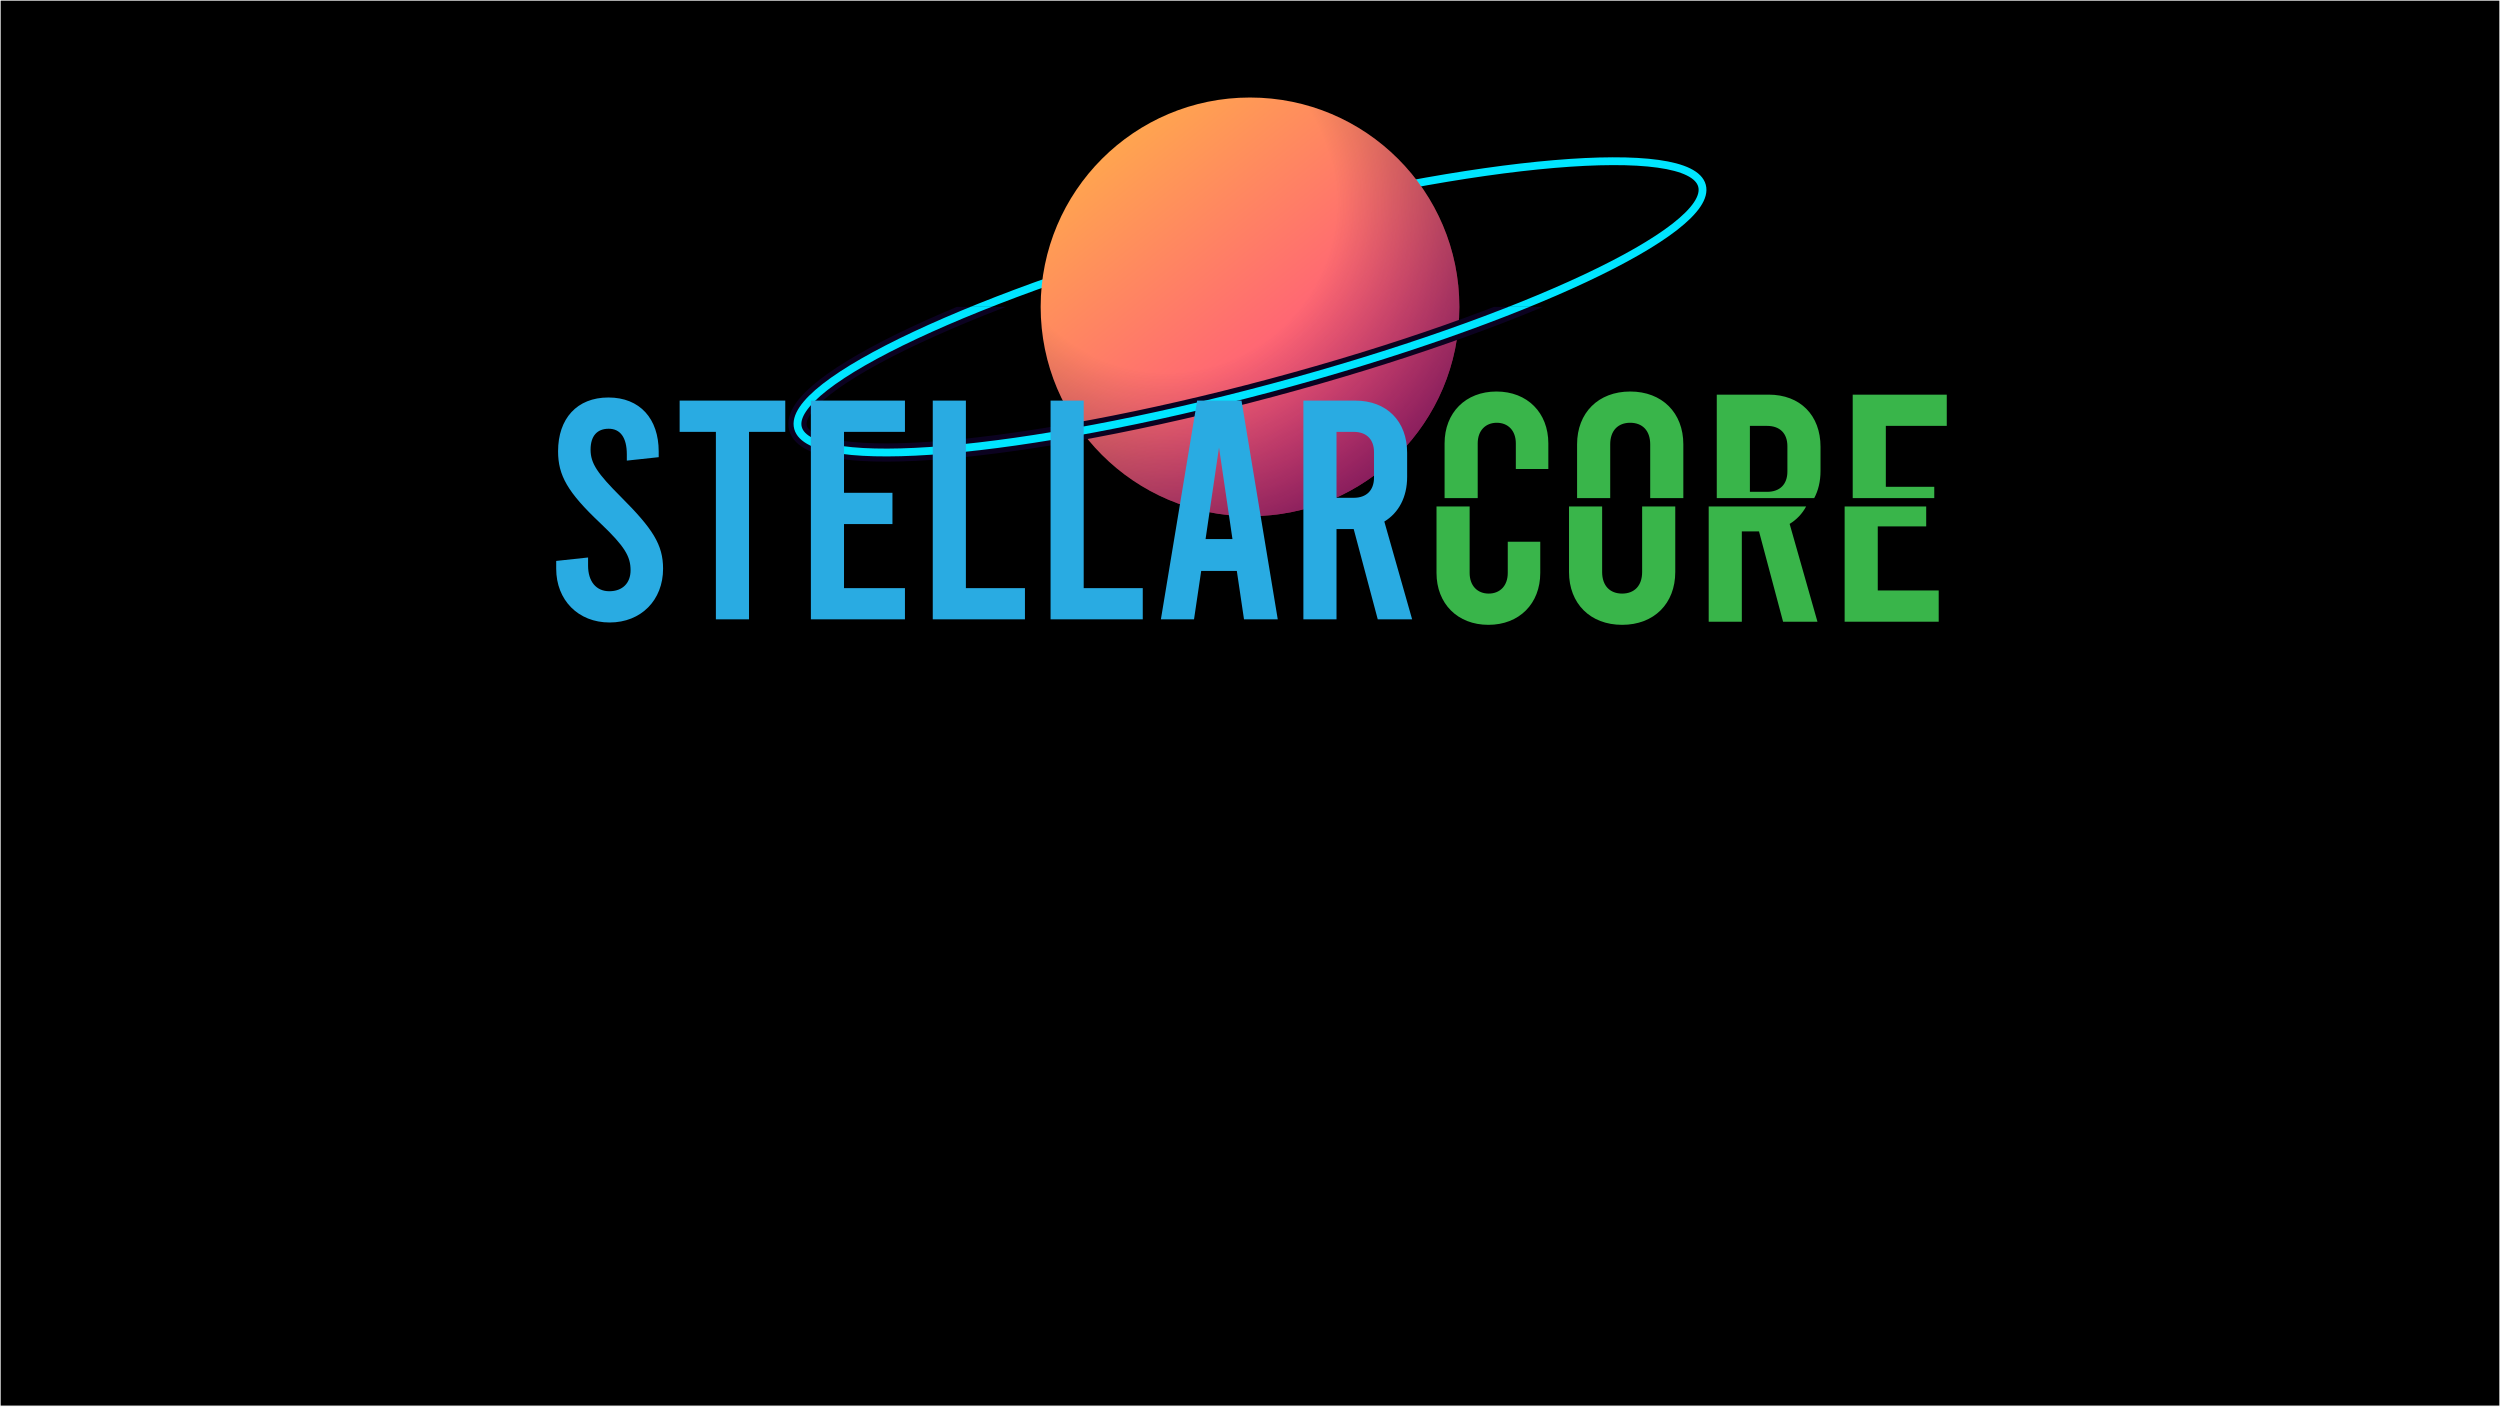
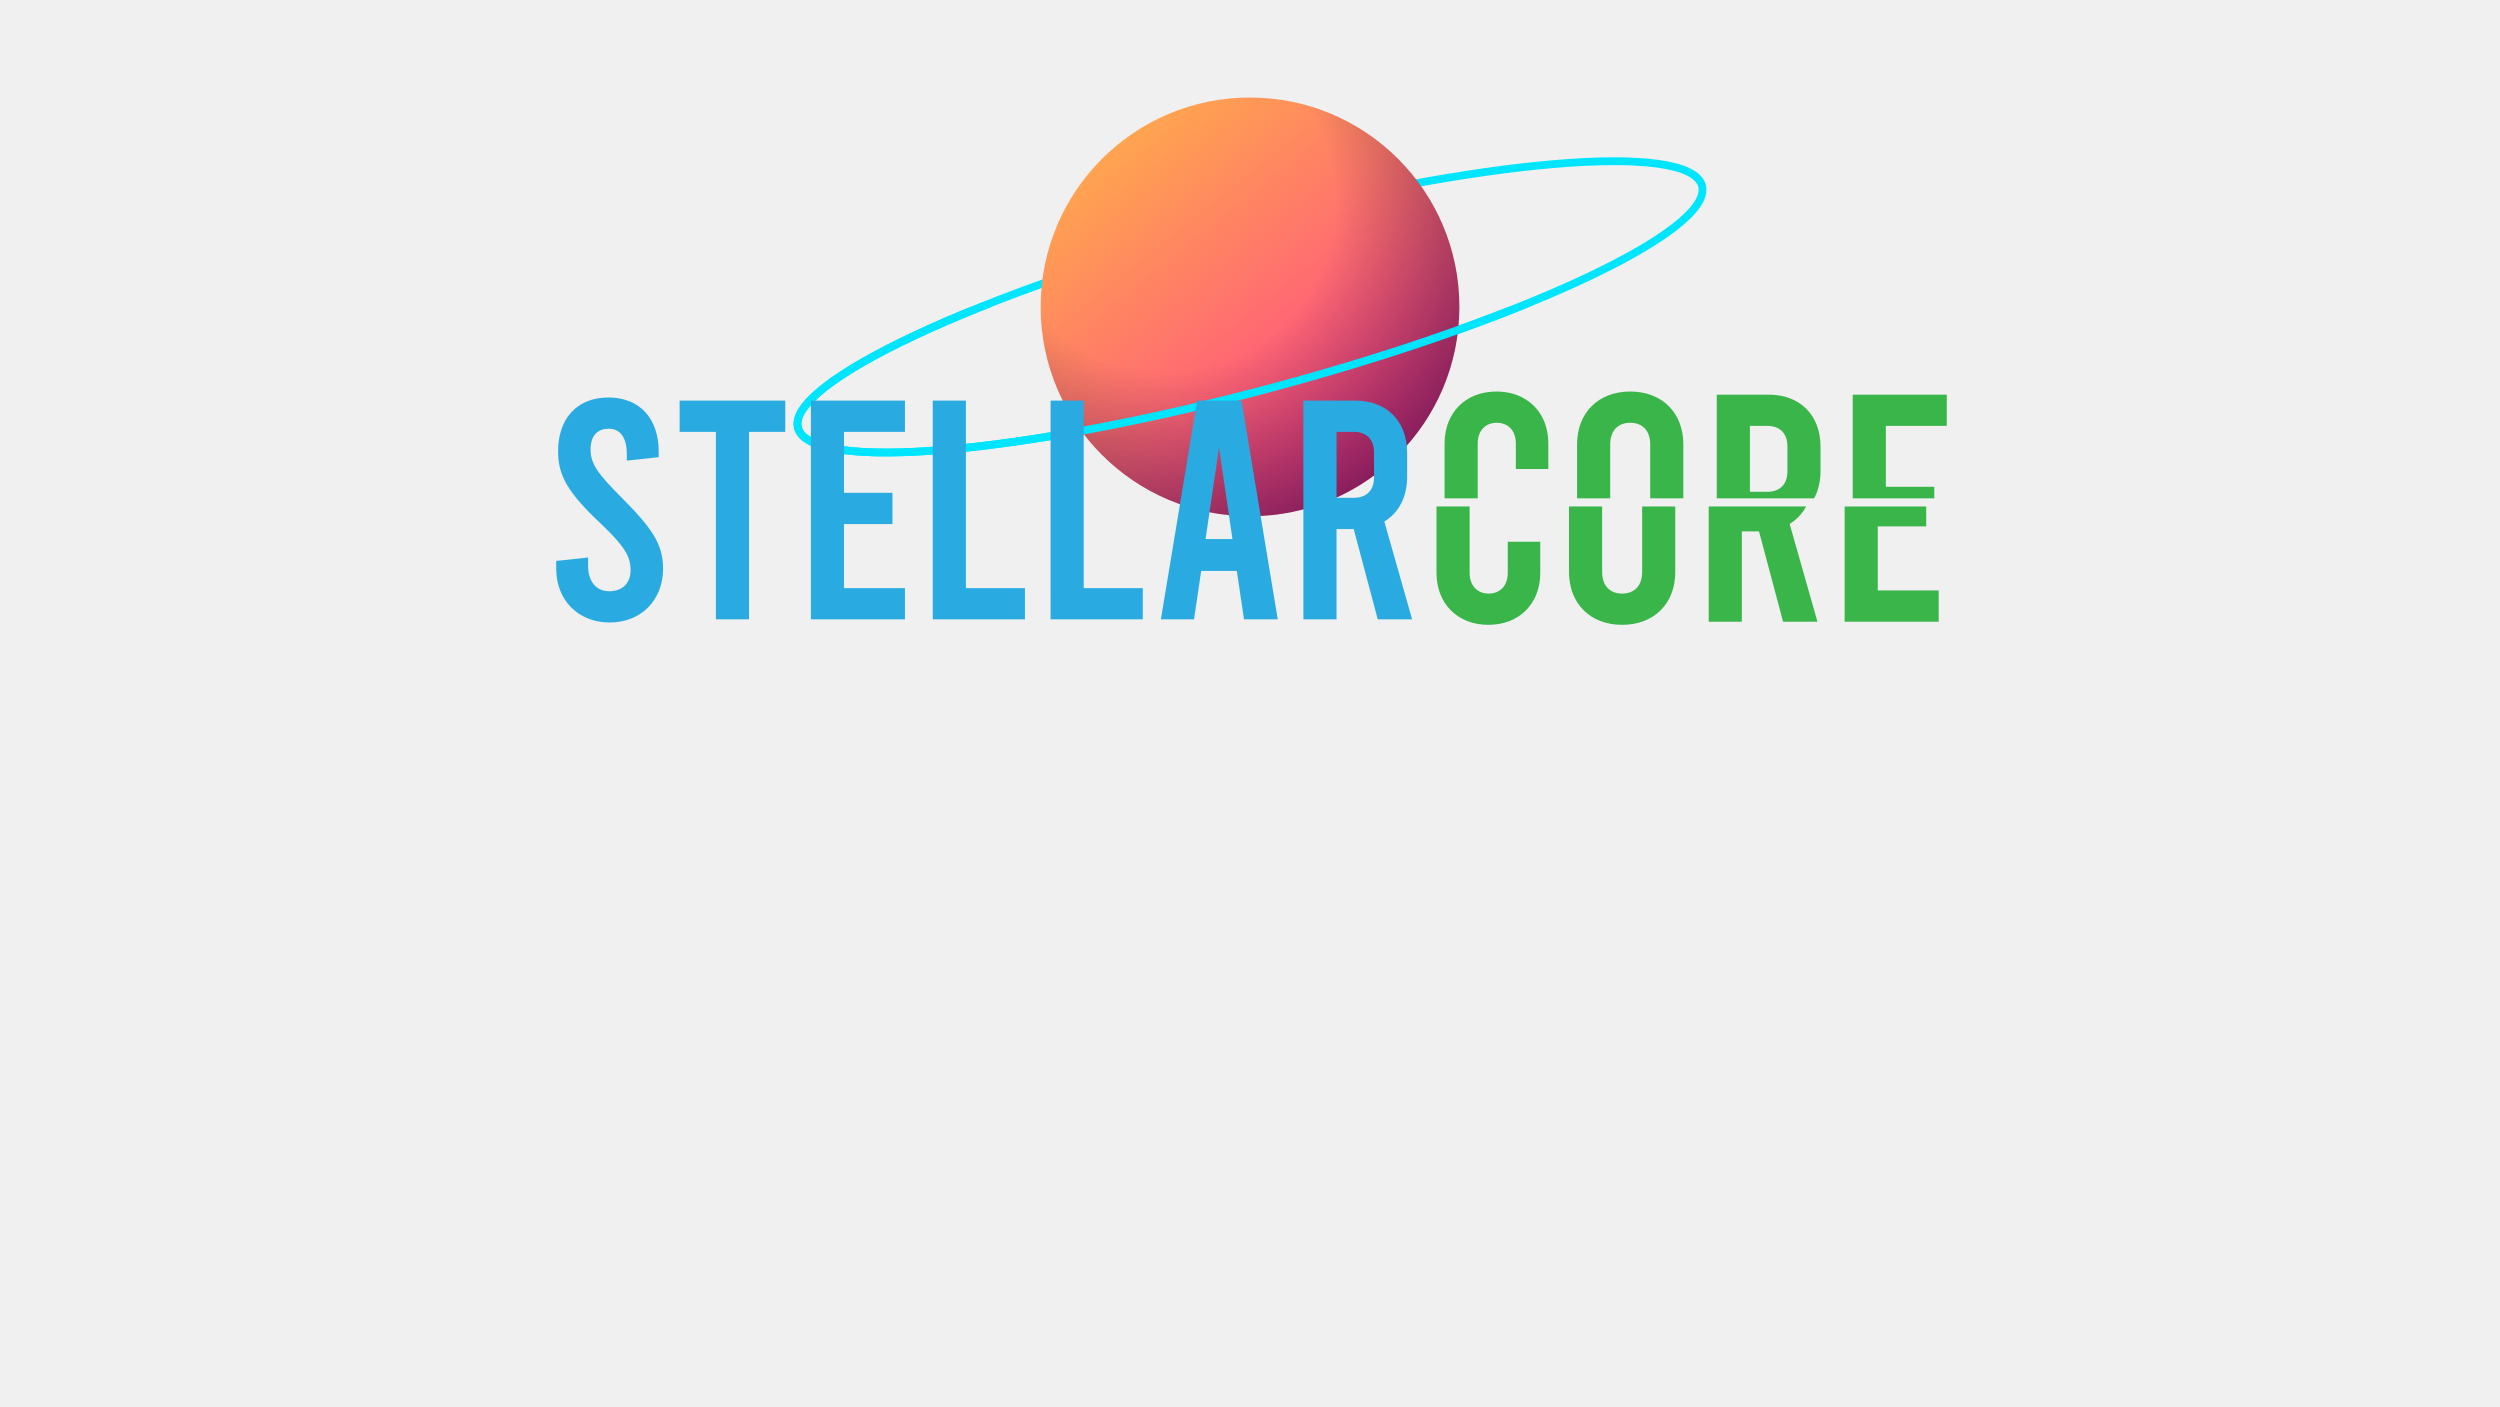
<svg xmlns="http://www.w3.org/2000/svg" viewBox="0 0 1920 1080" version="1.1" id="svg18">
  <defs id="defs4">
    <style id="style1">
      .cls-1{fill:#000000;stroke:#ffffff;stroke-miterlimit:10}
      .cls-2{fill:none;stroke:#00e5ff;stroke-width:6}
      .cls-3{fill:url(#linear-gradient-1)}
      .cls-4{fill:url(#radial-gradient-1)}
      .cls-5{fill:none;stroke:#0b0220;stroke-width:14}
      .cls-6{fill:#39b54a}
      .cls-7{fill:#000000}
      .cls-8{font-family:Bebas, sans-serif;font-size:240;fill:#29abe2}
      .cls-9{fill:#000000;display:none}
    </style>
    <linearGradient id="linear-gradient-1" x1="831.378" y1="74.893" x2="1088.622" y2="396.447" gradientUnits="userSpaceOnUse">
      <stop offset="0" stop-color="#ffb347" id="stop1" />
      <stop offset="1" stop-color="#ff2d95" id="stop2" />
    </linearGradient>
    <radialGradient id="radial-gradient-1" cx="895.689" cy="155.282" r="289.399" gradientUnits="userSpaceOnUse">
      <stop offset="0.45" stop-color="#14002e" stop-opacity="0" id="stop3" />
      <stop offset="1" stop-color="#14002e" stop-opacity="0.6" id="stop4" />
    </radialGradient>
    <clipPath id="clip-path-1">
      <path d="M14.252 235.67 L1905.748 235.67 L1905.748 613.969 L14.252 613.969 Z" id="path4" />
    </clipPath>
  </defs>
-   <g id="Layer_2" data-name="Layer 2">
-     <path d="M0 0 L1920 0 L1920 1080 L0 1080 Z" class="cls-1" id="path5" />
-   </g>
  <g id="Layer_1" data-name="Layer 1">
    <g id="g11">
      <path d="M1307.138 142.655 C1316.331 176.962 1168.364 246.419 976.645 297.79 C784.926 349.161 622.054 362.993 612.862 328.686 C603.669 294.378 751.636 224.922 943.355 173.551 C1135.074 122.18 1297.946 108.347 1307.138 142.655 Z" class="cls-2" id="path6" />
      <path d="M1120.777 235.67 C1120.777 324.465 1048.795 396.447 960 396.447 C871.205 396.447 799.223 324.465 799.223 235.67 C799.223 146.875 871.205 74.893 960 74.893 C1048.795 74.893 1120.777 146.875 1120.777 235.67 Z" class="cls-3" id="path7" />
      <path d="M1120.777 235.67 C1120.777 324.465 1048.795 396.447 960 396.447 C871.205 396.447 799.223 324.465 799.223 235.67 C799.223 146.875 871.205 74.893 960 74.893 C1048.795 74.893 1120.777 146.875 1120.777 235.67 Z" class="cls-4" id="path8" />
      <g clip-path="url(#clip-path-1)" id="g10">
-         <path d="M1307.138 142.655 C1316.331 176.962 1168.364 246.419 976.645 297.79 C784.926 349.161 622.054 362.993 612.862 328.686 C603.669 294.378 751.636 224.922 943.355 173.551 C1135.074 122.18 1297.946 108.347 1307.138 142.655 Z" class="cls-5" id="path9" />
        <path d="M1307.138 142.655 C1316.331 176.962 1168.364 246.419 976.645 297.79 C784.926 349.161 622.054 362.993 612.862 328.686 C603.669 294.378 751.636 224.922 943.355 173.551 C1135.074 122.18 1297.946 108.347 1307.138 142.655 Z" class="cls-2" id="path10" />
      </g>
    </g>
    <g id="g18">
      <g id="g12">
        <path d="M1109.44 340.525 C1109.44 317.005 1125.52 300.685 1149.28 300.685 C1173.04 300.685 1189.12 317.005 1189.12 340.525 L1189.12 360.205 L1164.16 360.205 L1164.16 340.525 C1164.16 330.685 1158.16 324.685 1149.52 324.685 C1140.88 324.685 1134.88 330.685 1134.88 340.525 L1134.88 382.706 L1109.44 382.706 Z M1211.2 341.245 C1211.2 317.005 1227.52 300.685 1252 300.685 C1276.48 300.685 1292.8 317.005 1292.8 341.245 L1292.8 382.706 L1267.36 382.706 L1267.36 341.245 C1267.36 330.685 1261.36 324.685 1252 324.685 C1242.64 324.685 1236.64 330.685 1236.64 341.245 L1236.64 382.706 L1211.2 382.706 Z M1318.48 382.706 L1318.48 303.085 L1358.32 303.085 C1382.56 303.085 1398.16 318.925 1398.16 343.165 L1398.16 361.645 C1398.16 369.703 1396.431 376.8 1393.238 382.706 Z M1422.88 382.706 L1422.88 303.085 L1495.12 303.085 L1495.12 327.085 L1448.32 327.085 L1448.32 373.885 L1485.52 373.885 L1485.52 382.706 Z M1343.92 327.085 L1343.92 377.725 L1357.12 377.725 C1366.96 377.725 1372.72 371.965 1372.72 362.125 L1372.72 342.685 C1372.72 332.845 1366.96 327.085 1357.12 327.085 Z" class="cls-6" id="path11" />
-         <path d="M1099.24 485.305 L1099.24 382.706 L1501 382.706 L1501 485.305 Z" class="cls-7" id="path12" />
      </g>
      <path d="m 49.2,2.4 c 24.24,0 41.04,-17.28 41.04,-41.28 0,-18.48 -7.92,-30.72 -32.4,-55.2 -18,-18 -23.28,-25.68 -23.28,-36.24 0,-10.56 5.04,-16.08 13.92,-16.08 8.88,0 13.92,6.72 13.92,19.68 v 4.8 l 24.48,-2.64 v -4.32 c 0,-25.2 -14.4,-41.52 -38.64,-41.52 -24.24,0 -38.64,16.32 -38.64,41.28 0,18.48 7.2,31.44 32.4,55.2 18.96,18 23.28,25.68 23.28,36.24 0,9.84 -6.24,16.08 -16.32,16.08 -10.08,0 -16.32,-7.44 -16.32,-19.68 v -6.24 l -24.48,2.64 v 6 c 0,24 16.8,41.28 41.04,41.28 z M 102.96,-144 h 27.84 V 0 h 25.44 v -144 h 27.84 v -24 h -81.12 z M 203.76,0 h 72.24 v -24 h -46.8 v -49.2 h 37.2 v -24 h -37.2 V -144 h 46.8 v -24 h -72.24 z m 93.6,0 h 70.8 v -24 h -45.36 v -144 h -25.44 z m 90.48,0 h 70.8 v -24 h -45.36 v -144 h -25.44 z m 148.56,0 h 25.92 l -27.84,-168 h -34.08 l -27.84,168 h 25.44 l 5.52,-37.2 h 27.36 z m -29.52,-61.68 10.32,-70.32 10.32,70.32 z M 665.521,0 l -21.36,-75.12 c 11.04,-6.72 17.52,-18.72 17.52,-34.32 v -18.48 c 0,-24.24 -15.6,-40.08 -39.84,-40.08 h -39.84 V 0 h 25.44 v -69.36 h 13.2 l 18.48,69.36 z m -58.08,-144 h 13.2 c 9.84,0 15.6,5.76 15.6,15.6 v 19.44 c 0,9.84 -5.76,15.6 -15.6,15.6 h -13.2 z" id="text12" class="cls-8" style="font-size:240px;font-family:Bebas, sans-serif;fill:#29abe2" transform="matrix(1 0 0 1 419 475.67)" aria-label="STELLAR" />
      <g id="g17">
        <path d="M1103.24 440.034 L1103.24 388.976 L1128.68 388.976 L1128.68 440.034 C1128.68 449.874 1134.68 455.874 1143.32 455.874 C1151.96 455.874 1157.96 449.874 1157.96 440.034 L1157.96 416.034 L1182.92 416.034 L1182.92 440.034 C1182.92 463.554 1166.84 479.874 1143.08 479.874 C1119.32 479.874 1103.24 463.554 1103.24 440.034 Z" class="cls-6" id="path13" />
        <path d="M1205 439.314 L1205 388.976 L1230.44 388.976 L1230.44 439.314 C1230.44 449.874 1236.44 455.874 1245.8 455.874 C1255.16 455.874 1261.16 449.874 1261.16 439.314 L1261.16 388.976 L1286.6 388.976 L1286.6 439.314 C1286.6 463.554 1270.28 479.874 1245.8 479.874 C1221.32 479.874 1205 463.554 1205 439.314 Z" class="cls-6" id="path14" />
        <path d="M1312.28 477.474 L1312.28 388.976 L1387.102 388.976 C1384.11 394.558 1379.816 399.082 1374.44 402.354 L1395.8 477.474 L1369.4 477.474 L1350.92 408.114 L1337.72 408.114 L1337.72 477.474 Z" class="cls-6" id="path15" />
        <path d="M1416.68 477.474 L1416.68 388.976 L1479.32 388.976 L1479.32 404.274 L1442.12 404.274 L1442.12 453.474 L1488.92 453.474 L1488.92 477.474 Z" class="cls-6" id="path16" />
        <path d="M1091.48 388.976 L1091.48 300.963 L1496.36 300.963 L1496.36 388.976 Z" class="cls-9" id="path17" />
      </g>
    </g>
  </g>
</svg>
